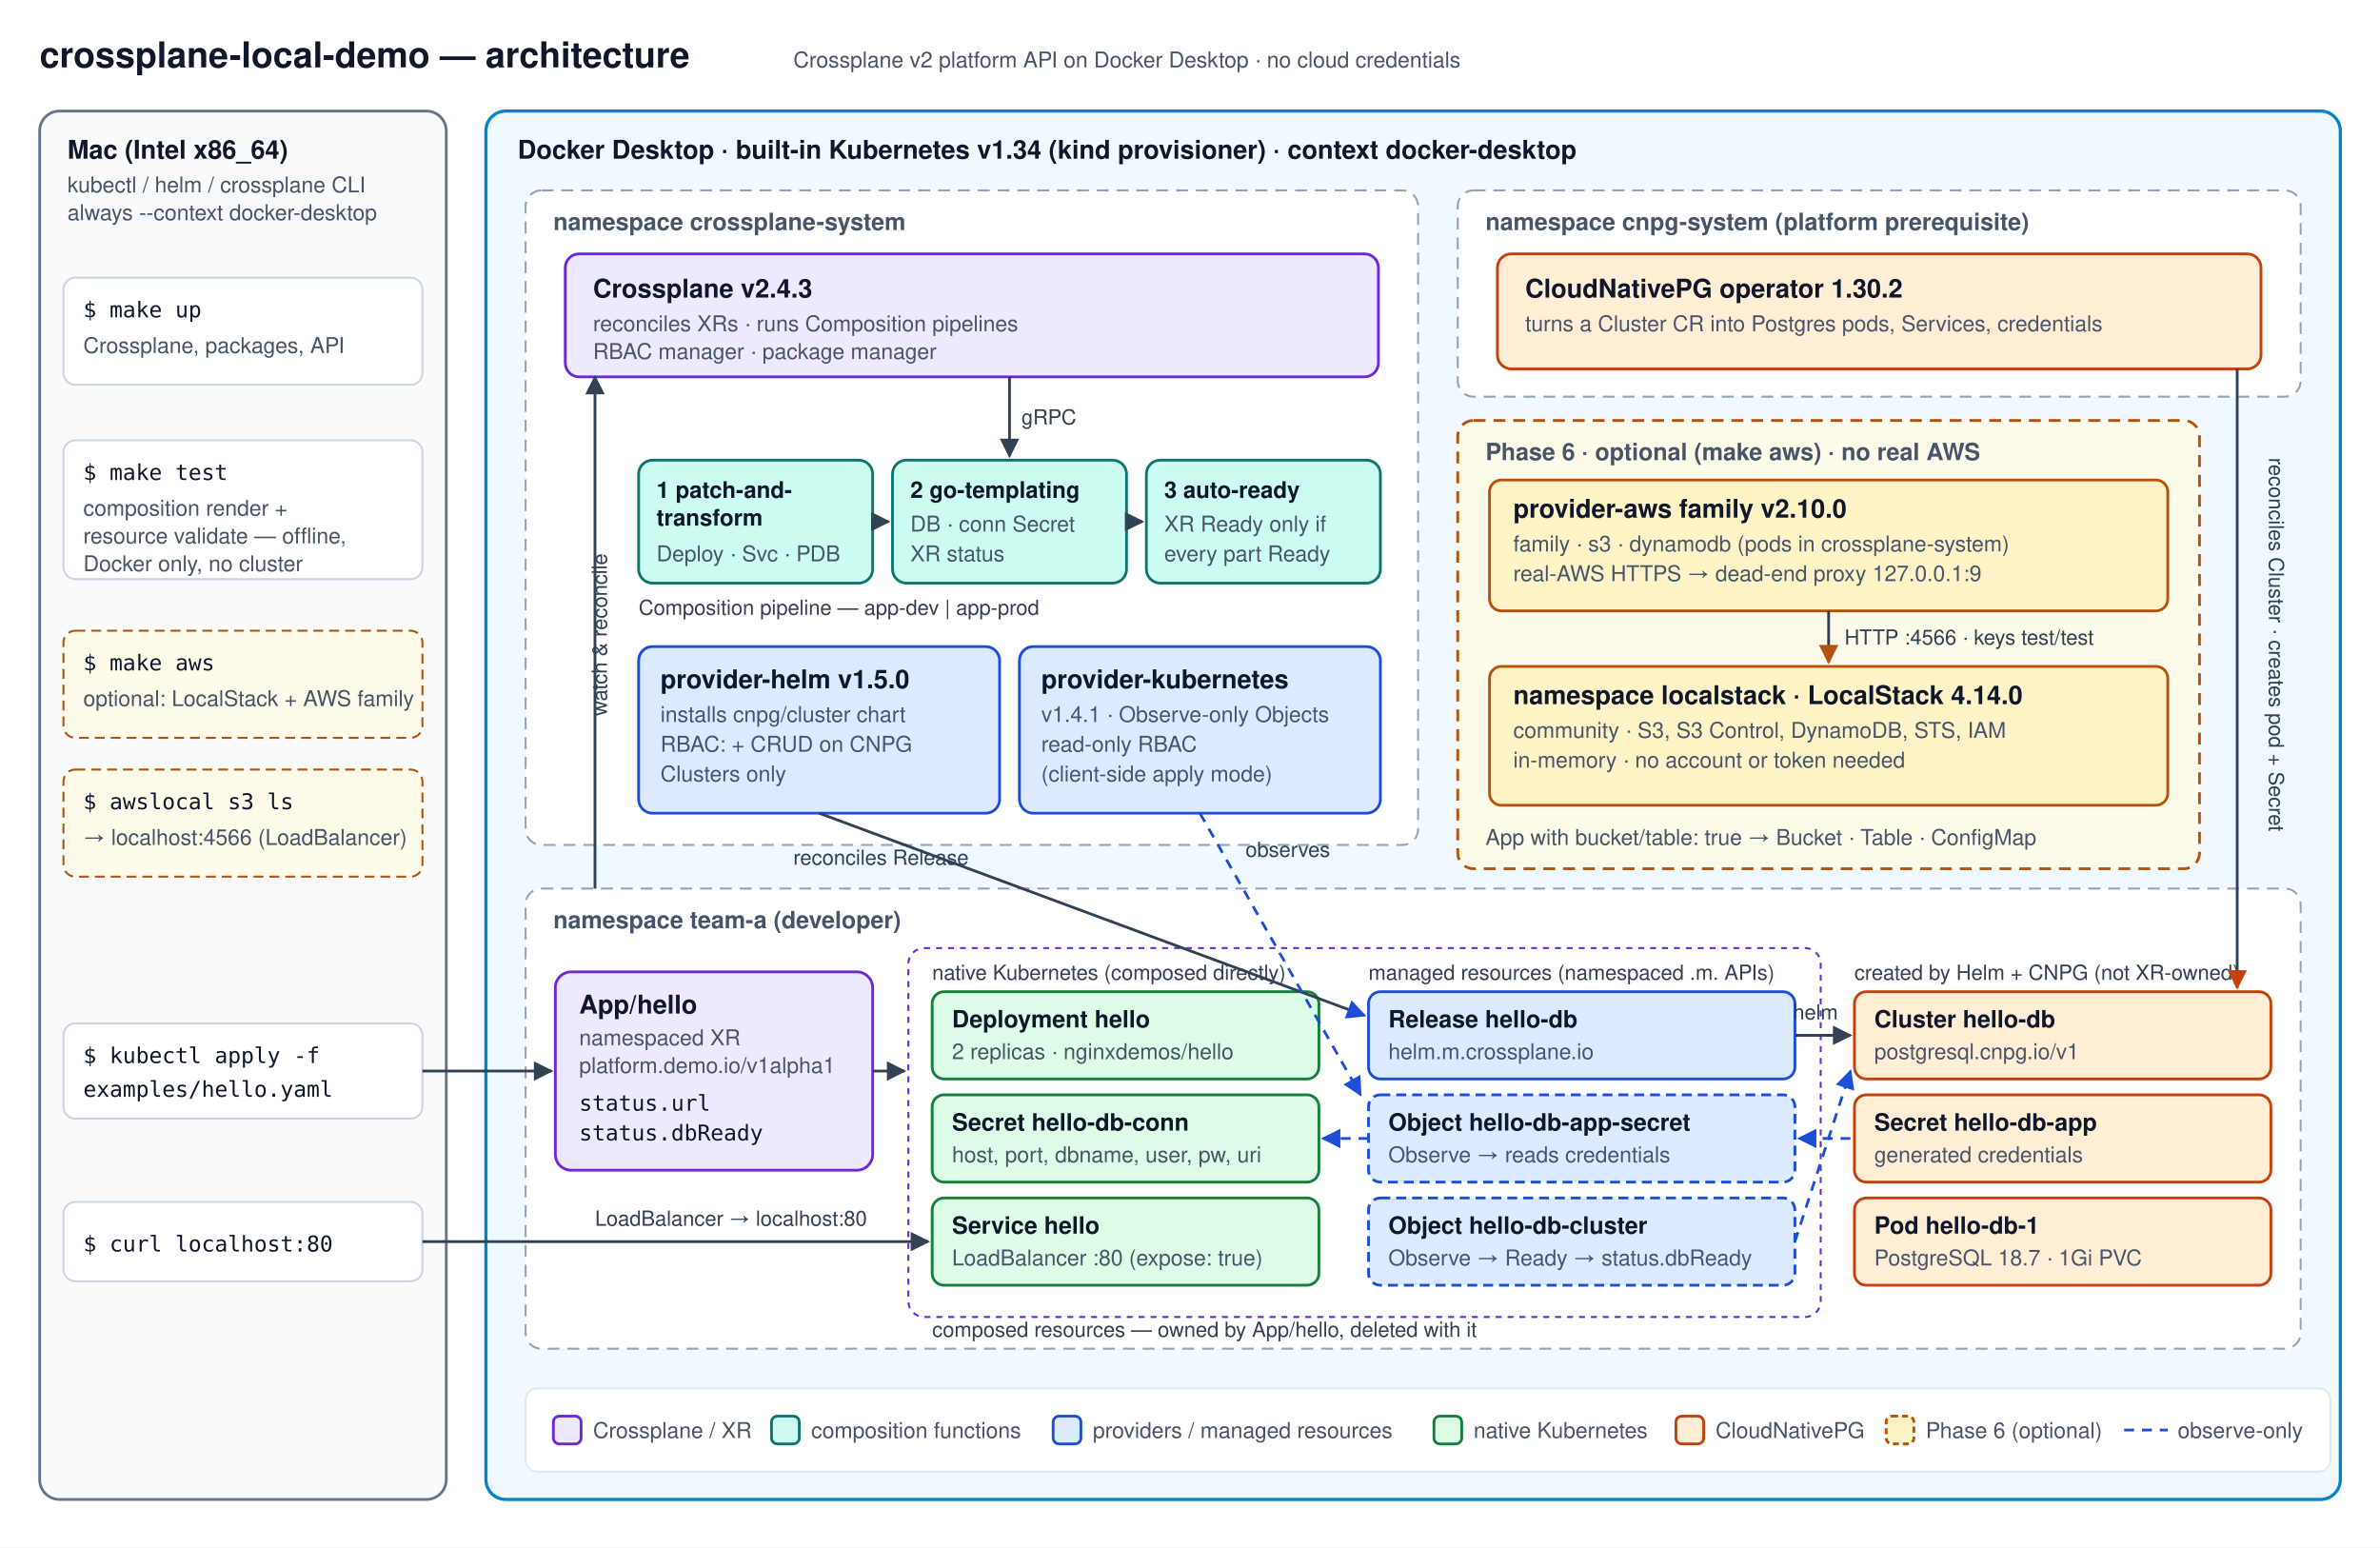
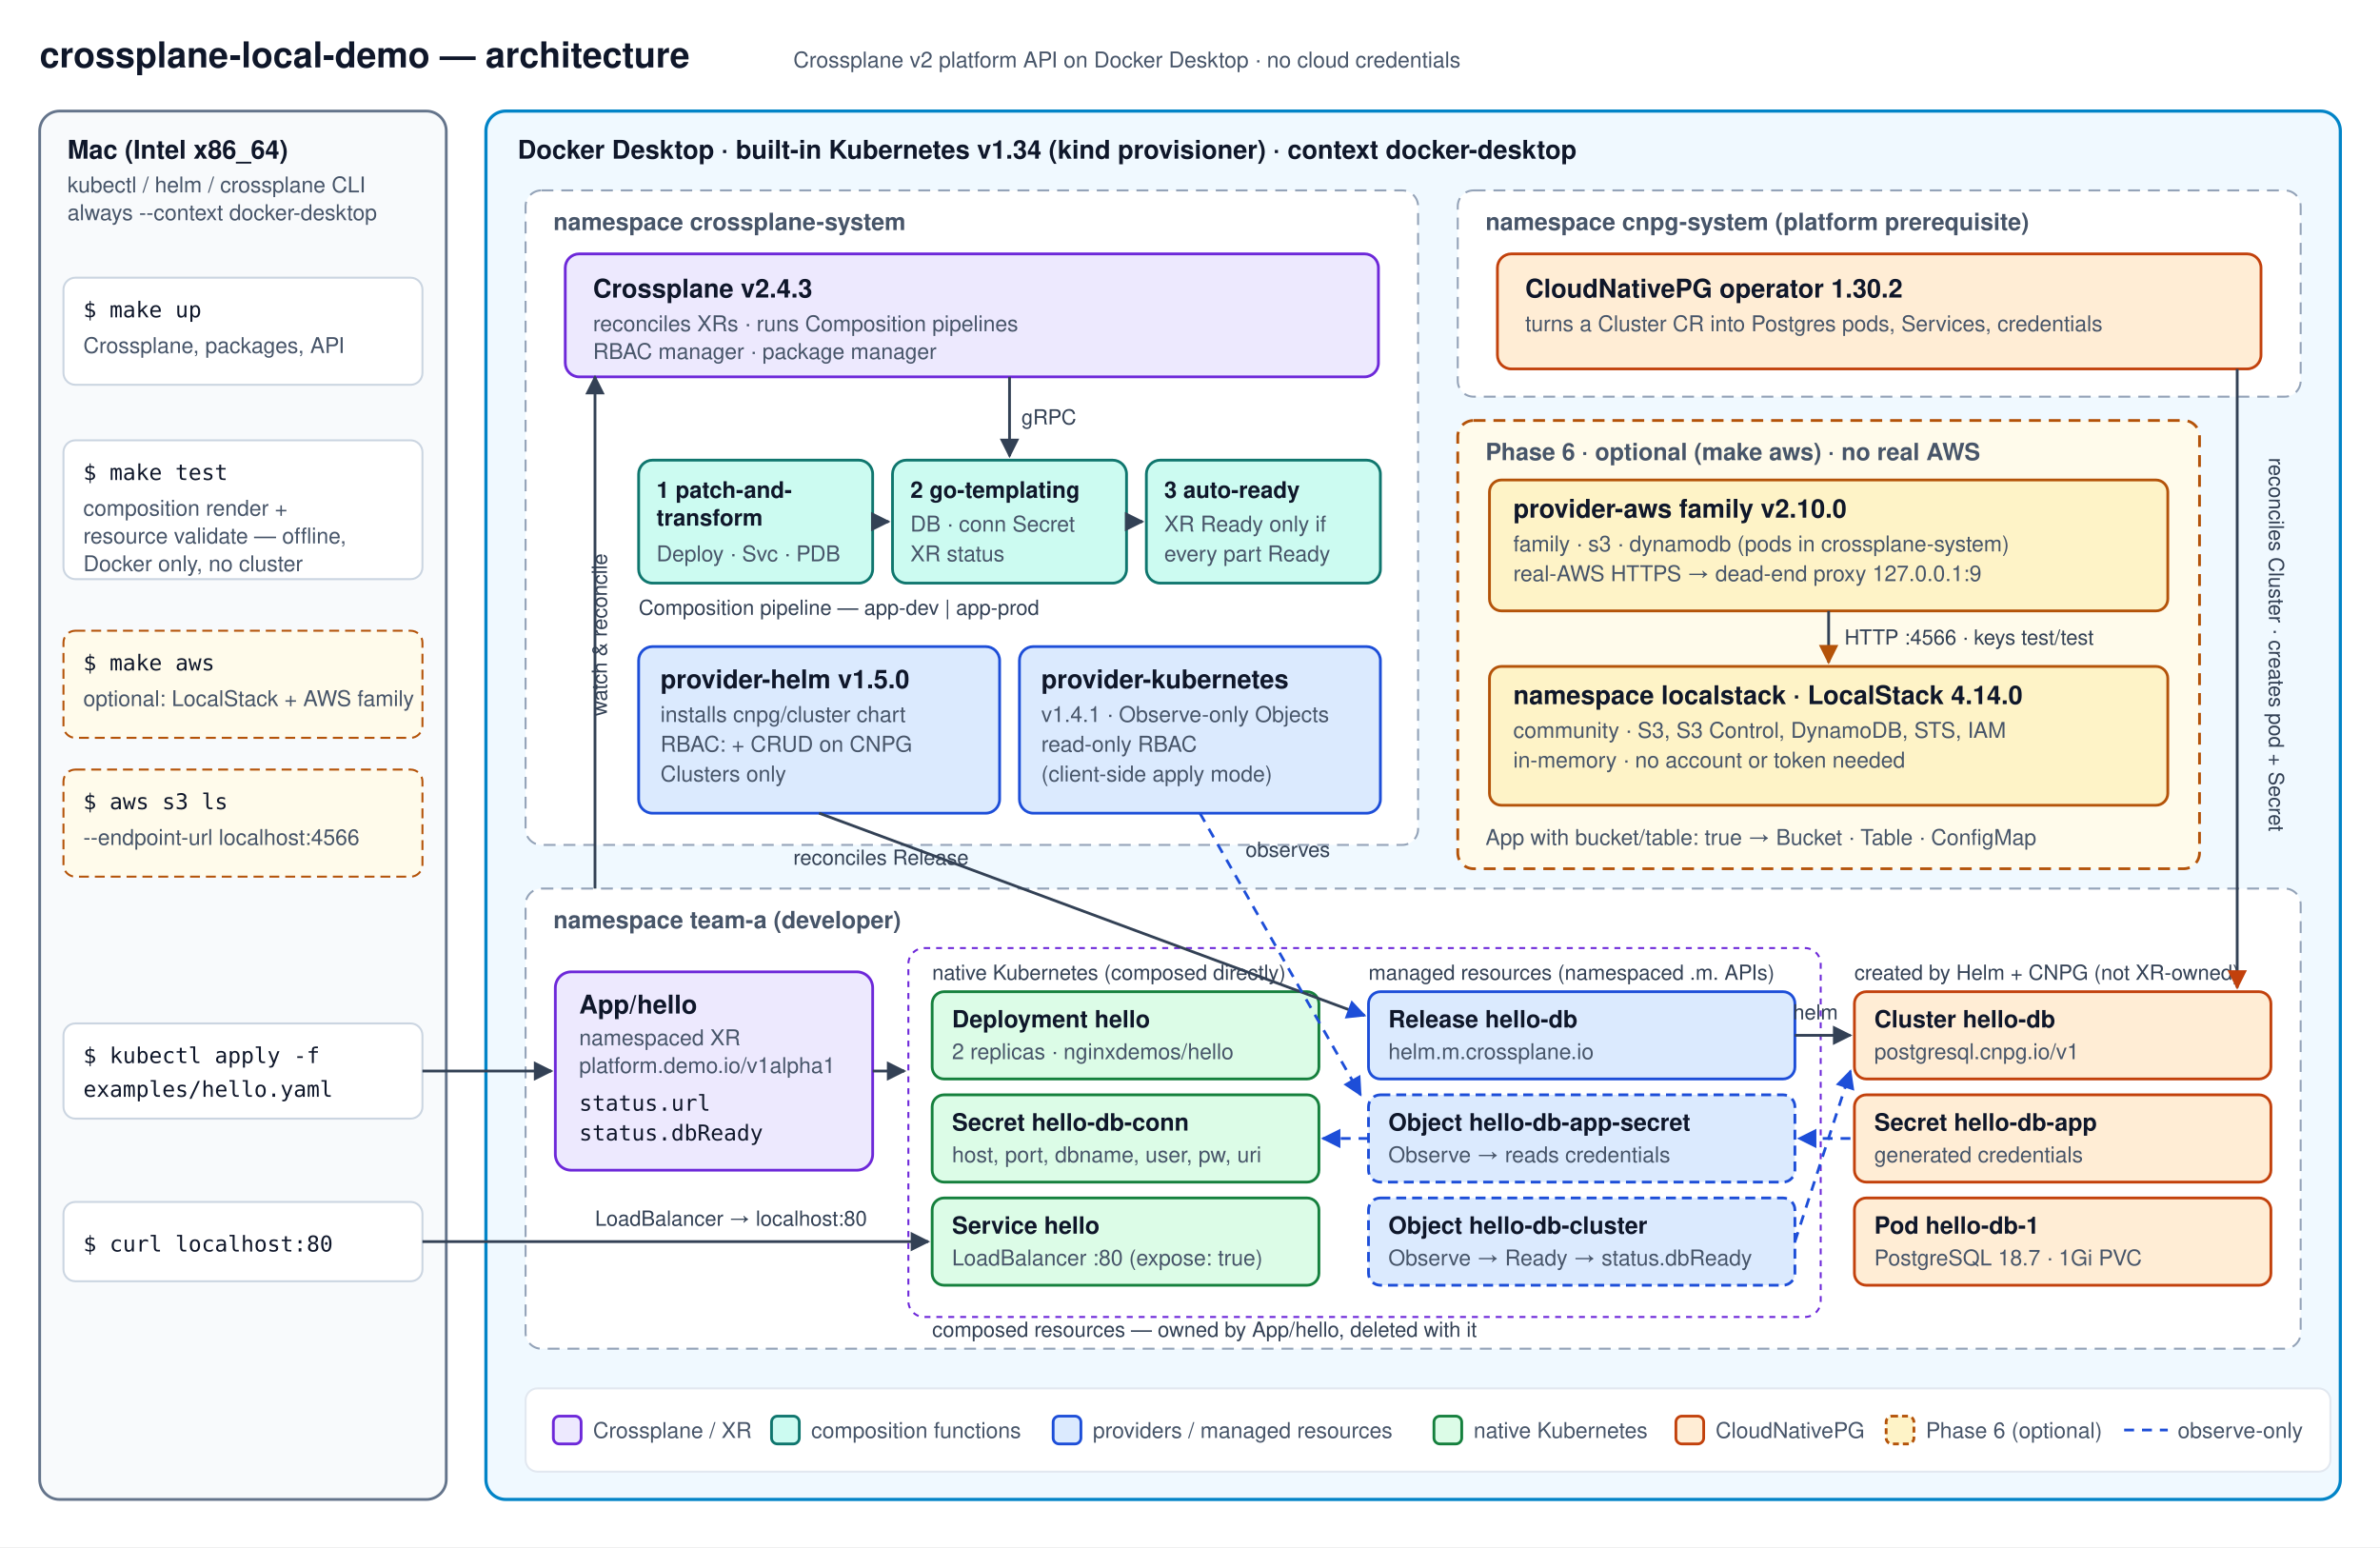
<svg xmlns="http://www.w3.org/2000/svg" viewBox="0 0 1200 780" width="1200" height="780" font-family="-apple-system, BlinkMacSystemFont, 'Segoe UI', Helvetica, Arial, sans-serif" font-size="12">
  <defs>
    <marker id="a" viewBox="0 0 10 10" refX="9" refY="5" markerWidth="7" markerHeight="7" orient="auto-start-reverse">
      <path d="M0,0 L10,5 L0,10 z" fill="#334155" />
    </marker>
    <marker id="ab" viewBox="0 0 10 10" refX="9" refY="5" markerWidth="7" markerHeight="7" orient="auto-start-reverse">
      <path d="M0,0 L10,5 L0,10 z" fill="#1D4ED8" />
    </marker>
    <marker id="aa" viewBox="0 0 10 10" refX="9" refY="5" markerWidth="7" markerHeight="7" orient="auto-start-reverse">
      <path d="M0,0 L10,5 L0,10 z" fill="#B45309" />
    </marker>
    <marker id="ao" viewBox="0 0 10 10" refX="9" refY="5" markerWidth="7" markerHeight="7" orient="auto-start-reverse">
      <path d="M0,0 L10,5 L0,10 z" fill="#C2410C" />
    </marker>
    <style>
      .t  { fill:#0F172A; }
      .s  { fill:#475569; font-size:11px; }
      .h  { font-weight:600; font-size:13px; fill:#0F172A; }
      .ns { font-weight:600; font-size:12px; fill:#475569; }
      .m  { font-family: ui-monospace, SFMono-Regular, Menlo, monospace; font-size:11px; fill:#0F172A; }
      .lbl{ font-size:10.5px; fill:#334155; }
      .xp { fill:#EDE9FE; stroke:#6D28D9; }
      .fn { fill:#CCFBF1; stroke:#0F766E; }
      .pv { fill:#DBEAFE; stroke:#1D4ED8; }
      .k8 { fill:#DCFCE7; stroke:#15803D; }
      .pg { fill:#FFEDD5; stroke:#C2410C; }
      .aw { fill:#FEF3C7; stroke:#B45309; }
      .box{ stroke-width:1.4; }
      .ln { stroke:#334155; stroke-width:1.4; fill:none; }
      .obs{ stroke:#1D4ED8; stroke-width:1.4; fill:none; stroke-dasharray:5 4; }
    </style>
  </defs>
  <rect width="1200" height="780" fill="#FFFFFF" />
  <text x="20" y="34" font-size="18" font-weight="700" class="t">crossplane-local-demo — architecture</text>
  <text x="400" y="34" class="s">Crossplane v2 platform API on Docker Desktop · no cloud credentials</text>
  <rect x="20" y="56" width="205" height="700" rx="10" fill="#F8FAFC" stroke="#64748B" stroke-width="1.4" />
  <text x="34" y="80" class="h">Mac (Intel x86_64)</text>
  <text x="34" y="97" class="s">kubectl / helm / crossplane CLI</text>
  <text x="34" y="111" class="s">always --context docker-desktop</text>
  <rect x="32" y="140" width="181" height="54" rx="6" fill="#FFFFFF" stroke="#CBD5E1" />
  <text x="42" y="160" class="m">$ make up</text>
  <text x="42" y="178" class="s">Crossplane, packages, API</text>
  <rect x="32" y="222" width="181" height="70" rx="6" fill="#FFFFFF" stroke="#CBD5E1" />
  <text x="42" y="242" class="m">$ make test</text>
  <text x="42" y="260" class="s">composition render +</text>
  <text x="42" y="274" class="s">resource validate — offline,</text>
  <text x="42" y="288" class="s">Docker only, no cluster</text>
  <rect x="32" y="318" width="181" height="54" rx="6" fill="#FFFBEB" stroke="#B45309" stroke-dasharray="5 3" />
  <text x="42" y="338" class="m">$ make aws</text>
  <text x="42" y="356" class="s">optional: LocalStack + AWS family</text>
  <rect x="32" y="388" width="181" height="54" rx="6" fill="#FFFBEB" stroke="#B45309" stroke-dasharray="5 3" />
-   <text x="42" y="408" class="m">$ awslocal s3 ls</text>
-   <text x="42" y="426" class="s">→ localhost:4566 (LoadBalancer)</text>
+   <text x="42" y="408" class="m">$ aws s3 ls</text>
+   <text x="42" y="426" class="s">--endpoint-url localhost:4566</text>
  <rect x="32" y="516" width="181" height="48" rx="6" fill="#FFFFFF" stroke="#CBD5E1" />
  <text x="42" y="536" class="m">$ kubectl apply -f</text>
  <text x="42" y="553" class="m">  examples/hello.yaml</text>
  <rect x="32" y="606" width="181" height="40" rx="6" fill="#FFFFFF" stroke="#CBD5E1" />
  <text x="42" y="631" class="m">$ curl localhost:80</text>
  <rect x="245" y="56" width="935" height="700" rx="10" fill="#F0F9FF" stroke="#0284C7" stroke-width="1.6" />
  <text x="261" y="80" class="h">Docker Desktop · built-in Kubernetes v1.34 (kind provisioner) · context docker-desktop</text>
  <rect x="265" y="96" width="450" height="330" rx="8" fill="#FFFFFF" stroke="#94A3B8" stroke-dasharray="6 4" />
  <text x="279" y="116" class="ns">namespace crossplane-system</text>
  <rect x="285" y="128" width="410" height="62" rx="7" class="xp box" />
  <text x="299" y="150" class="h">Crossplane v2.4.3</text>
  <text x="299" y="167" class="s">reconciles XRs · runs Composition pipelines</text>
  <text x="299" y="181" class="s">RBAC manager · package manager</text>
  <rect x="322" y="232" width="118" height="62" rx="7" class="fn box" />
  <text x="331" y="251" class="t" font-weight="600" font-size="11.5">1 patch-and-</text>
  <text x="331" y="265" class="t" font-weight="600" font-size="11.5">   transform</text>
  <text x="331" y="283" class="s">Deploy · Svc · PDB</text>
  <rect x="450" y="232" width="118" height="62" rx="7" class="fn box" />
  <text x="459" y="251" class="t" font-weight="600" font-size="11.5">2 go-templating</text>
  <text x="459" y="268" class="s">DB · conn Secret</text>
  <text x="459" y="283" class="s">XR status</text>
  <rect x="578" y="232" width="118" height="62" rx="7" class="fn box" />
  <text x="587" y="251" class="t" font-weight="600" font-size="11.5">3 auto-ready</text>
  <text x="587" y="268" class="s">XR Ready only if</text>
  <text x="587" y="283" class="s">every part Ready</text>
  <path d="M440,263 L448,263" class="ln" marker-end="url(#a)" />
  <path d="M568,263 L576,263" class="ln" marker-end="url(#a)" />
  <text x="322" y="310" class="lbl">Composition pipeline — app-dev | app-prod</text>
  <path d="M509,190 L509,230" class="ln" marker-end="url(#a)" />
  <text x="515" y="214" class="lbl">gRPC</text>
  <rect x="322" y="326" width="182" height="84" rx="7" class="pv box" />
  <text x="333" y="347" class="h">provider-helm v1.5.0</text>
  <text x="333" y="364" class="s">installs cnpg/cluster chart</text>
  <text x="333" y="379" class="s">RBAC: + CRUD on CNPG</text>
  <text x="333" y="394" class="s">Clusters only</text>
  <rect x="514" y="326" width="182" height="84" rx="7" class="pv box" />
  <text x="525" y="347" class="h">provider-kubernetes</text>
  <text x="525" y="364" class="s">v1.4.1 · Observe-only Objects</text>
  <text x="525" y="379" class="s">read-only RBAC</text>
  <text x="525" y="394" class="s">(client-side apply mode)</text>
  <path d="M300,190 L300,488" class="ln" marker-start="url(#a)" marker-end="url(#a)" />
  <text x="306" y="320" class="lbl" transform="rotate(-90 306 320)" text-anchor="middle">watch &amp; reconcile</text>
  <rect x="735" y="96" width="425" height="104" rx="8" fill="#FFFFFF" stroke="#94A3B8" stroke-dasharray="6 4" />
  <text x="749" y="116" class="ns">namespace cnpg-system  (platform prerequisite)</text>
  <rect x="755" y="128" width="385" height="58" rx="7" class="pg box" />
  <text x="769" y="150" class="h">CloudNativePG operator 1.30.2</text>
  <text x="769" y="167" class="s">turns a Cluster CR into Postgres pods, Services, credentials</text>
  <rect x="265" y="448" width="895" height="232" rx="8" fill="#FFFFFF" stroke="#94A3B8" stroke-dasharray="6 4" />
  <text x="279" y="468" class="ns">namespace team-a  (developer)</text>
  <rect x="280" y="490" width="160" height="100" rx="8" class="xp box" stroke-width="2" />
  <text x="292" y="511" class="h">App/hello</text>
  <text x="292" y="527" class="s">namespaced XR</text>
  <text x="292" y="541" class="s">platform.demo.io/v1alpha1</text>
  <text x="292" y="560" class="m">status.url</text>
  <text x="292" y="575" class="m">status.dbReady</text>
  <rect x="458" y="478" width="460" height="186" rx="8" fill="none" stroke="#6D28D9" stroke-dasharray="3 3" />
  <text x="470" y="674" class="lbl" fill="#6D28D9">composed resources — owned by App/hello, deleted with it</text>
  <path d="M440,540 L456,540" class="ln" marker-end="url(#a)" />
  <text x="470" y="494" class="lbl">native Kubernetes (composed directly)</text>
  <rect x="470" y="500" width="195" height="44" rx="6" class="k8 box" />
  <text x="480" y="518" class="t" font-weight="600">Deployment hello</text>
  <text x="480" y="534" class="s">2 replicas · nginxdemos/hello</text>
  <rect x="470" y="552" width="195" height="44" rx="6" class="k8 box" />
  <text x="480" y="570" class="t" font-weight="600">Secret hello-db-conn</text>
  <text x="480" y="586" class="s">host, port, dbname, user, pw, uri</text>
  <rect x="470" y="604" width="195" height="44" rx="6" class="k8 box" />
  <text x="480" y="622" class="t" font-weight="600">Service hello</text>
  <text x="480" y="638" class="s">LoadBalancer :80 (expose: true)</text>
  <text x="690" y="494" class="lbl">managed resources (namespaced .m. APIs)</text>
  <rect x="690" y="500" width="215" height="44" rx="6" class="pv box" />
  <text x="700" y="518" class="t" font-weight="600">Release hello-db</text>
  <text x="700" y="534" class="s">helm.m.crossplane.io</text>
  <rect x="690" y="552" width="215" height="44" rx="6" class="pv box" stroke-dasharray="5 3" />
  <text x="700" y="570" class="t" font-weight="600">Object hello-db-app-secret</text>
  <text x="700" y="586" class="s">Observe → reads credentials</text>
  <rect x="690" y="604" width="215" height="44" rx="6" class="pv box" stroke-dasharray="5 3" />
  <text x="700" y="622" class="t" font-weight="600">Object hello-db-cluster</text>
  <text x="700" y="638" class="s">Observe → Ready → status.dbReady</text>
  <text x="935" y="494" class="lbl" font-size="10">created by Helm + CNPG (not XR-owned)</text>
  <rect x="935" y="500" width="210" height="44" rx="6" class="pg box" />
  <text x="945" y="518" class="t" font-weight="600">Cluster hello-db</text>
  <text x="945" y="534" class="s">postgresql.cnpg.io/v1</text>
  <rect x="935" y="552" width="210" height="44" rx="6" class="pg box" />
  <text x="945" y="570" class="t" font-weight="600">Secret hello-db-app</text>
  <text x="945" y="586" class="s">generated credentials</text>
  <rect x="935" y="604" width="210" height="44" rx="6" class="pg box" />
  <text x="945" y="622" class="t" font-weight="600">Pod hello-db-1</text>
  <text x="945" y="638" class="s">PostgreSQL 18.7 · 1Gi PVC</text>
  <path d="M413,410 L688,512" class="ln" stroke="#1D4ED8" marker-end="url(#ab)" />
  <text x="400" y="436" class="lbl" fill="#1D4ED8">reconciles Release</text>
  <path d="M605,410 L686,552" class="obs" marker-end="url(#ab)" />
  <text x="628" y="432" class="lbl" fill="#1D4ED8">observes</text>
  <path d="M905,522 L933,522" class="ln" marker-end="url(#a)" />
  <text x="904" y="514" class="lbl" font-size="9.5">helm</text>
  <path d="M933,574 L907,574" class="obs" marker-end="url(#ab)" />
  <path d="M905,626 L933,540" class="obs" marker-end="url(#ab)" />
  <path d="M690,574 L667,574" class="obs" marker-end="url(#ab)" />
  <path d="M1128,186 L1128,498" class="ln" stroke="#C2410C" marker-end="url(#ao)" />
  <text x="1144" y="325" class="lbl" fill="#C2410C" text-anchor="middle" transform="rotate(90 1144 325)">reconciles Cluster · creates pod + Secret</text>
  <path d="M213,540 L278,540" class="ln" marker-end="url(#a)" />
  <path d="M213,626 L468,626" class="ln" stroke="#15803D" marker-end="url(#a)" />
  <text x="300" y="618" class="lbl" fill="#15803D">LoadBalancer → localhost:80</text>
  <rect x="735" y="212" width="374" height="226" rx="8" fill="#FFFBEB" stroke="#B45309" stroke-width="1.4" stroke-dasharray="6 4" />
  <text x="749" y="232" class="ns" fill="#B45309">Phase 6 · optional (make aws) · no real AWS</text>
  <rect x="751" y="242" width="342" height="66" rx="6" class="aw box" />
  <text x="763" y="261" class="h">provider-aws family v2.10.0</text>
  <text x="763" y="278" class="s">family · s3 · dynamodb (pods in crossplane-system)</text>
  <text x="763" y="293" class="s">real-AWS HTTPS → dead-end proxy 127.0.0.1:9</text>
  <path d="M922,308 L922,334" class="ln" stroke="#B45309" marker-end="url(#aa)" />
  <text x="930" y="325" class="lbl" fill="#B45309">HTTP :4566 · keys test/test</text>
  <rect x="751" y="336" width="342" height="70" rx="6" class="aw box" />
  <text x="763" y="355" class="h">namespace localstack · LocalStack 4.14.0</text>
  <text x="763" y="372" class="s">community · S3, S3 Control, DynamoDB, STS, IAM</text>
  <text x="763" y="387" class="s">in-memory · no account or token needed</text>
  <text x="749" y="426" class="s">App with bucket/table: true → Bucket · Table · ConfigMap</text>
  <g transform="translate(265,700)">
    <rect x="0" y="0" width="910" height="42" rx="6" fill="#FFFFFF" stroke="#E2E8F0" />
    <rect x="14" y="14" width="14" height="14" rx="3" class="xp box" />
    <text x="34" y="25" class="s">Crossplane / XR</text>
    <rect x="124" y="14" width="14" height="14" rx="3" class="fn box" />
    <text x="144" y="25" class="s">composition functions</text>
    <rect x="266" y="14" width="14" height="14" rx="3" class="pv box" />
    <text x="286" y="25" class="s">providers / managed resources</text>
    <rect x="458" y="14" width="14" height="14" rx="3" class="k8 box" />
    <text x="478" y="25" class="s">native Kubernetes</text>
    <rect x="580" y="14" width="14" height="14" rx="3" class="pg box" />
    <text x="600" y="25" class="s">CloudNativePG</text>
    <rect x="686" y="14" width="14" height="14" rx="3" class="aw box" stroke-dasharray="3 2" />
    <text x="706" y="25" class="s">Phase 6 (optional)</text>
    <path d="M806,21 L828,21" class="obs" />
    <text x="833" y="25" class="s">observe-only</text>
  </g>
</svg>
